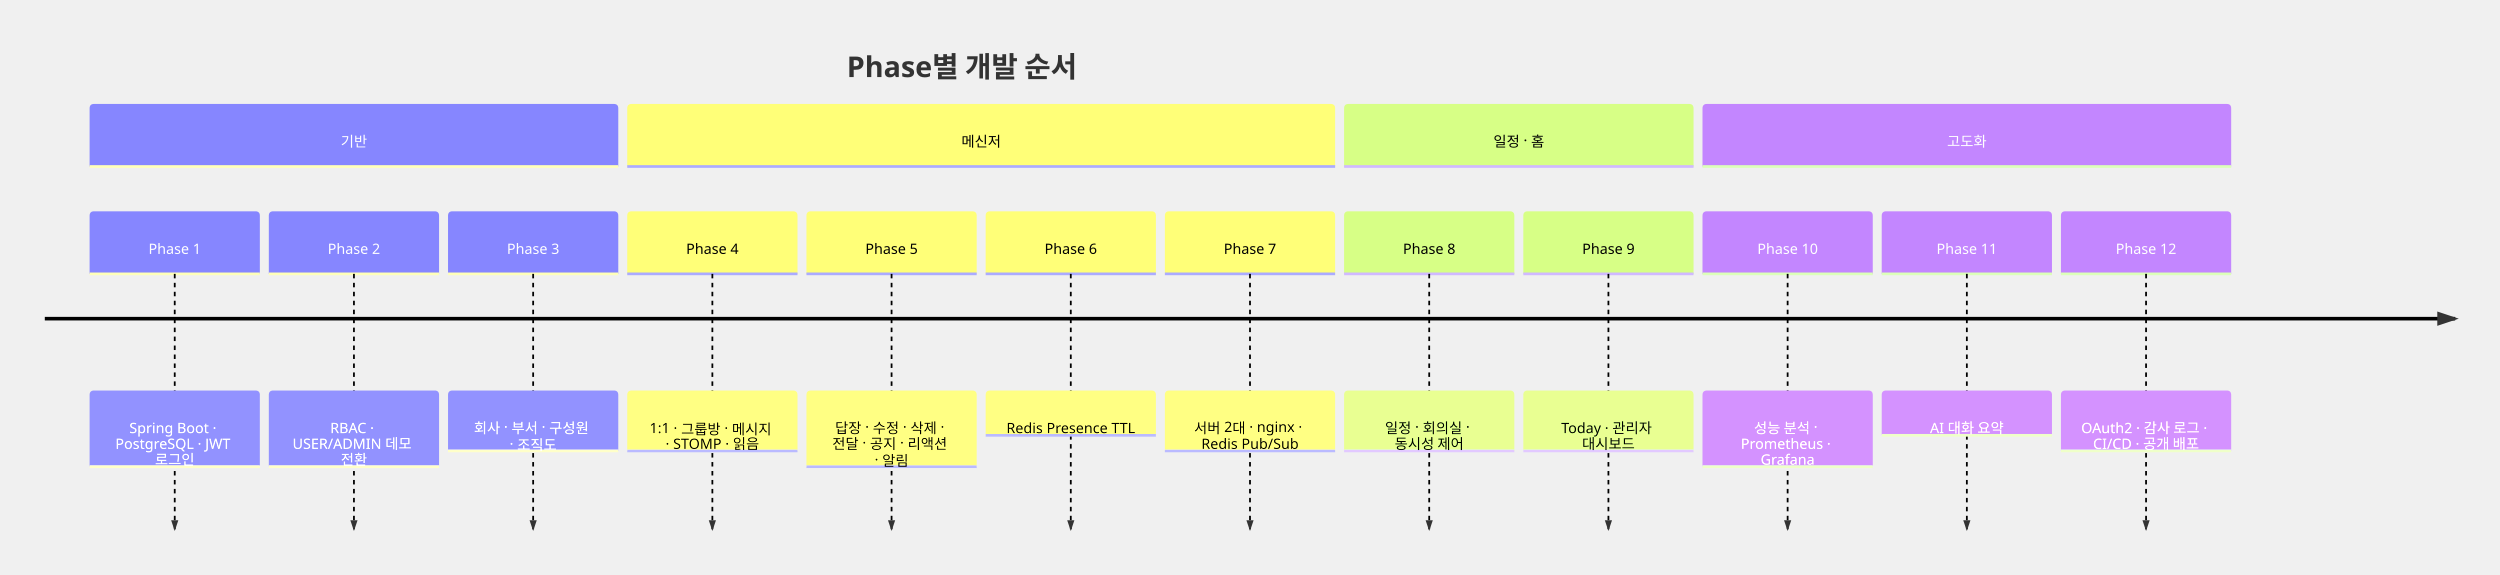
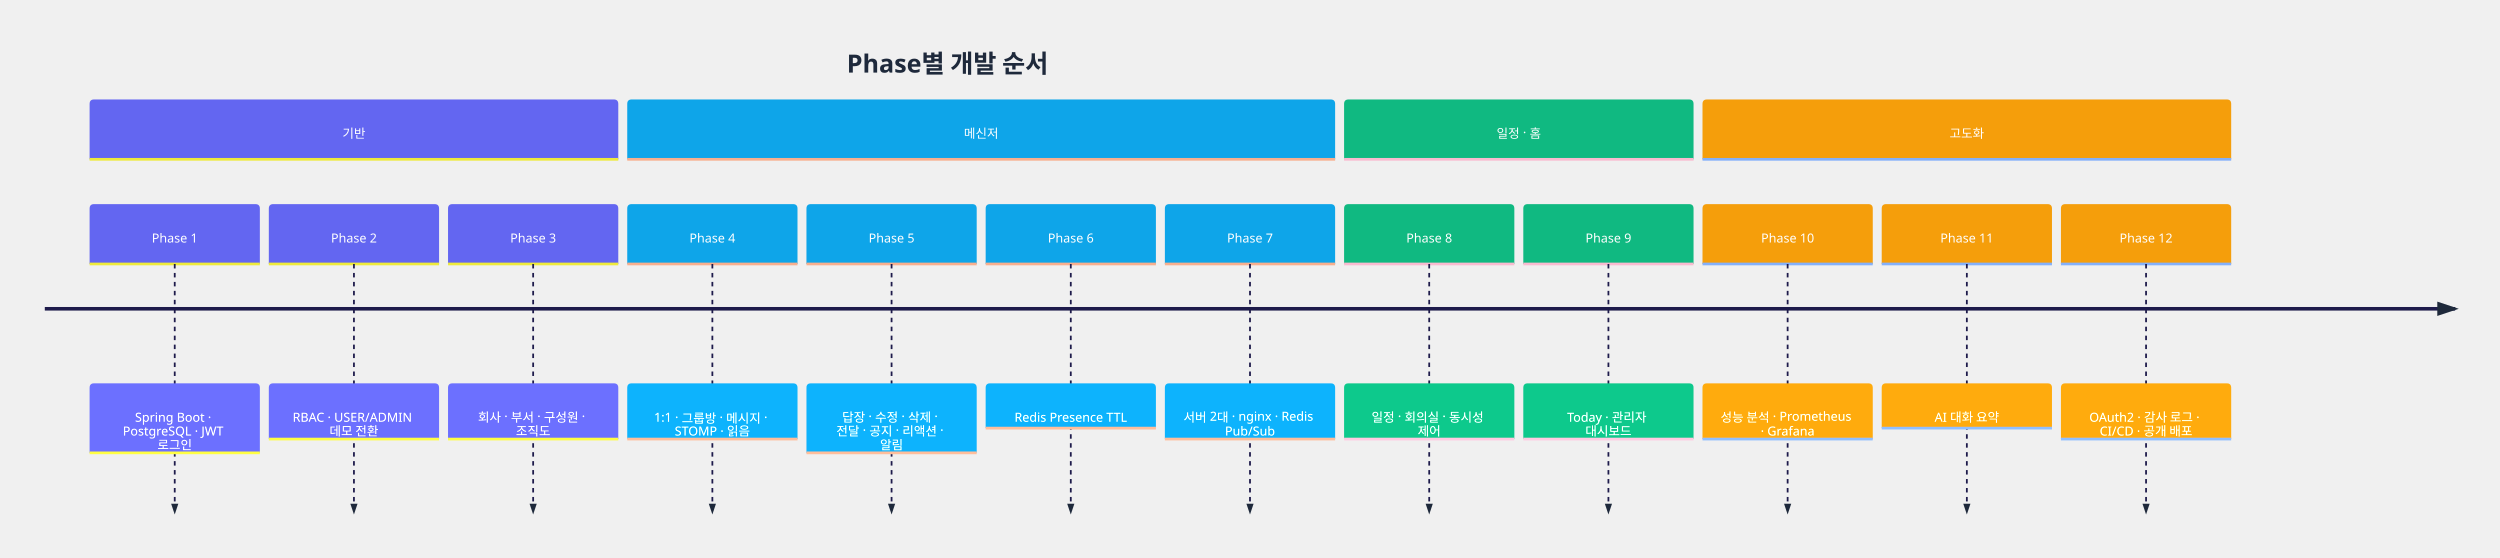
- <svg xmlns="http://www.w3.org/2000/svg" id="my-svg" width="100%" style="max-width: 2790px; background-color: white;" viewBox="100 -66 2790 640.647" role="graphics-document document" aria-roledescription="timeline">
-   <style>#my-svg{font-family:Pretendard,Malgun Gothic,Apple SD Gothic Neo,sans-serif;font-size:16px;fill:#333;}@keyframes edge-animation-frame{from{stroke-dashoffset:0;}}@keyframes dash{to{stroke-dashoffset:0;}}#my-svg .edge-animation-slow{stroke-dasharray:9,5!important;stroke-dashoffset:900;animation:dash 50s linear infinite;stroke-linecap:round;}#my-svg .edge-animation-fast{stroke-dasharray:9,5!important;stroke-dashoffset:900;animation:dash 20s linear infinite;stroke-linecap:round;}#my-svg .error-icon{fill:#552222;}#my-svg .error-text{fill:#552222;stroke:#552222;}#my-svg .edge-thickness-normal{stroke-width:1px;}#my-svg .edge-thickness-thick{stroke-width:3.5px;}#my-svg .edge-pattern-solid{stroke-dasharray:0;}#my-svg .edge-thickness-invisible{stroke-width:0;fill:none;}#my-svg .edge-pattern-dashed{stroke-dasharray:3;}#my-svg .edge-pattern-dotted{stroke-dasharray:2;}#my-svg .marker{fill:#333333;stroke:#333333;}#my-svg .marker.cross{stroke:#333333;}#my-svg svg{font-family:Pretendard,Malgun Gothic,Apple SD Gothic Neo,sans-serif;font-size:16px;}#my-svg p{margin:0;}#my-svg .edge{stroke-width:3;}#my-svg .section--1 rect,#my-svg .section--1 path,#my-svg .section--1 circle,#my-svg .section--1 path{fill:hsl(240, 100%, 76.275%);}#my-svg .section--1 text{fill:#ffffff;}#my-svg .node-icon--1{font-size:40px;color:#ffffff;}#my-svg .section-edge--1{stroke:hsl(240, 100%, 76.275%);}#my-svg .edge-depth--1{stroke-width:17;}#my-svg .section--1 line{stroke:hsl(60, 100%, 86.275%);stroke-width:3;}#my-svg .lineWrapper line{stroke:#ffffff;}#my-svg .disabled,#my-svg .disabled circle,#my-svg .disabled text{fill:hsl(80, 100%, 96.275%);}#my-svg .disabled text{fill:#aaaa33;}#my-svg .section-0 rect,#my-svg .section-0 path,#my-svg .section-0 circle,#my-svg .section-0 path{fill:hsl(60, 100%, 73.529%);}#my-svg .section-0 text{fill:black;}#my-svg .node-icon-0{font-size:40px;color:black;}#my-svg .section-edge-0{stroke:hsl(60, 100%, 73.529%);}#my-svg .edge-depth-0{stroke-width:14;}#my-svg .section-0 line{stroke:hsl(240, 100%, 83.529%);stroke-width:3;}#my-svg .lineWrapper line{stroke:black;}#my-svg .disabled,#my-svg .disabled circle,#my-svg .disabled text{fill:hsl(80, 100%, 96.275%);}#my-svg .disabled text{fill:#aaaa33;}#my-svg .section-1 rect,#my-svg .section-1 path,#my-svg .section-1 circle,#my-svg .section-1 path{fill:hsl(80, 100%, 76.275%);}#my-svg .section-1 text{fill:black;}#my-svg .node-icon-1{font-size:40px;color:black;}#my-svg .section-edge-1{stroke:hsl(80, 100%, 76.275%);}#my-svg .edge-depth-1{stroke-width:11;}#my-svg .section-1 line{stroke:hsl(260, 100%, 86.275%);stroke-width:3;}#my-svg .lineWrapper line{stroke:black;}#my-svg .disabled,#my-svg .disabled circle,#my-svg .disabled text{fill:hsl(80, 100%, 96.275%);}#my-svg .disabled text{fill:#aaaa33;}#my-svg .section-2 rect,#my-svg .section-2 path,#my-svg .section-2 circle,#my-svg .section-2 path{fill:hsl(270, 100%, 76.275%);}#my-svg .section-2 text{fill:#ffffff;}#my-svg .node-icon-2{font-size:40px;color:#ffffff;}#my-svg .section-edge-2{stroke:hsl(270, 100%, 76.275%);}#my-svg .edge-depth-2{stroke-width:8;}#my-svg .section-2 line{stroke:hsl(90, 100%, 86.275%);stroke-width:3;}#my-svg .lineWrapper line{stroke:#ffffff;}#my-svg .disabled,#my-svg .disabled circle,#my-svg .disabled text{fill:hsl(80, 100%, 96.275%);}#my-svg .disabled text{fill:#aaaa33;}#my-svg .section-3 rect,#my-svg .section-3 path,#my-svg .section-3 circle,#my-svg .section-3 path{fill:hsl(300, 100%, 76.275%);}#my-svg .section-3 text{fill:black;}#my-svg .node-icon-3{font-size:40px;color:black;}#my-svg .section-edge-3{stroke:hsl(300, 100%, 76.275%);}#my-svg .edge-depth-3{stroke-width:5;}#my-svg .section-3 line{stroke:hsl(120, 100%, 86.275%);stroke-width:3;}#my-svg .lineWrapper line{stroke:black;}#my-svg .disabled,#my-svg .disabled circle,#my-svg .disabled text{fill:hsl(80, 100%, 96.275%);}#my-svg .disabled text{fill:#aaaa33;}#my-svg .section-4 rect,#my-svg .section-4 path,#my-svg .section-4 circle,#my-svg .section-4 path{fill:hsl(330, 100%, 76.275%);}#my-svg .section-4 text{fill:black;}#my-svg .node-icon-4{font-size:40px;color:black;}#my-svg .section-edge-4{stroke:hsl(330, 100%, 76.275%);}#my-svg .edge-depth-4{stroke-width:2;}#my-svg .section-4 line{stroke:hsl(150, 100%, 86.275%);stroke-width:3;}#my-svg .lineWrapper line{stroke:black;}#my-svg .disabled,#my-svg .disabled circle,#my-svg .disabled text{fill:hsl(80, 100%, 96.275%);}#my-svg .disabled text{fill:#aaaa33;}#my-svg .section-5 rect,#my-svg .section-5 path,#my-svg .section-5 circle,#my-svg .section-5 path{fill:hsl(0, 100%, 76.275%);}#my-svg .section-5 text{fill:black;}#my-svg .node-icon-5{font-size:40px;color:black;}#my-svg .section-edge-5{stroke:hsl(0, 100%, 76.275%);}#my-svg .edge-depth-5{stroke-width:-1;}#my-svg .section-5 line{stroke:hsl(180, 100%, 86.275%);stroke-width:3;}#my-svg .lineWrapper line{stroke:black;}#my-svg .disabled,#my-svg .disabled circle,#my-svg .disabled text{fill:hsl(80, 100%, 96.275%);}#my-svg .disabled text{fill:#aaaa33;}#my-svg .section-6 rect,#my-svg .section-6 path,#my-svg .section-6 circle,#my-svg .section-6 path{fill:hsl(30, 100%, 76.275%);}#my-svg .section-6 text{fill:black;}#my-svg .node-icon-6{font-size:40px;color:black;}#my-svg .section-edge-6{stroke:hsl(30, 100%, 76.275%);}#my-svg .edge-depth-6{stroke-width:-4;}#my-svg .section-6 line{stroke:hsl(210, 100%, 86.275%);stroke-width:3;}#my-svg .lineWrapper line{stroke:black;}#my-svg .disabled,#my-svg .disabled circle,#my-svg .disabled text{fill:hsl(80, 100%, 96.275%);}#my-svg .disabled text{fill:#aaaa33;}#my-svg .section-7 rect,#my-svg .section-7 path,#my-svg .section-7 circle,#my-svg .section-7 path{fill:hsl(90, 100%, 76.275%);}#my-svg .section-7 text{fill:black;}#my-svg .node-icon-7{font-size:40px;color:black;}#my-svg .section-edge-7{stroke:hsl(90, 100%, 76.275%);}#my-svg .edge-depth-7{stroke-width:-7;}#my-svg .section-7 line{stroke:hsl(270, 100%, 86.275%);stroke-width:3;}#my-svg .lineWrapper line{stroke:black;}#my-svg .disabled,#my-svg .disabled circle,#my-svg .disabled text{fill:hsl(80, 100%, 96.275%);}#my-svg .disabled text{fill:#aaaa33;}#my-svg .section-8 rect,#my-svg .section-8 path,#my-svg .section-8 circle,#my-svg .section-8 path{fill:hsl(150, 100%, 76.275%);}#my-svg .section-8 text{fill:black;}#my-svg .node-icon-8{font-size:40px;color:black;}#my-svg .section-edge-8{stroke:hsl(150, 100%, 76.275%);}#my-svg .edge-depth-8{stroke-width:-10;}#my-svg .section-8 line{stroke:hsl(330, 100%, 86.275%);stroke-width:3;}#my-svg .lineWrapper line{stroke:black;}#my-svg .disabled,#my-svg .disabled circle,#my-svg .disabled text{fill:hsl(80, 100%, 96.275%);}#my-svg .disabled text{fill:#aaaa33;}#my-svg .section-9 rect,#my-svg .section-9 path,#my-svg .section-9 circle,#my-svg .section-9 path{fill:hsl(180, 100%, 76.275%);}#my-svg .section-9 text{fill:black;}#my-svg .node-icon-9{font-size:40px;color:black;}#my-svg .section-edge-9{stroke:hsl(180, 100%, 76.275%);}#my-svg .edge-depth-9{stroke-width:-13;}#my-svg .section-9 line{stroke:hsl(0, 100%, 86.275%);stroke-width:3;}#my-svg .lineWrapper line{stroke:black;}#my-svg .disabled,#my-svg .disabled circle,#my-svg .disabled text{fill:hsl(80, 100%, 96.275%);}#my-svg .disabled text{fill:#aaaa33;}#my-svg .section-10 rect,#my-svg .section-10 path,#my-svg .section-10 circle,#my-svg .section-10 path{fill:hsl(210, 100%, 76.275%);}#my-svg .section-10 text{fill:black;}#my-svg .node-icon-10{font-size:40px;color:black;}#my-svg .section-edge-10{stroke:hsl(210, 100%, 76.275%);}#my-svg .edge-depth-10{stroke-width:-16;}#my-svg .section-10 line{stroke:hsl(30, 100%, 86.275%);stroke-width:3;}#my-svg .lineWrapper line{stroke:black;}#my-svg .disabled,#my-svg .disabled circle,#my-svg .disabled text{fill:hsl(80, 100%, 96.275%);}#my-svg .disabled text{fill:#aaaa33;}#my-svg .section-root rect,#my-svg .section-root path,#my-svg .section-root circle{fill:hsl(240, 100%, 46.275%);}#my-svg .section-root text{fill:#ffffff;}#my-svg .icon-container{height:100%;display:flex;justify-content:center;align-items:center;}#my-svg .edge{fill:none;}#my-svg .eventWrapper{filter:brightness(120%);}#my-svg .node .neo-node{stroke:#9370DB;}#my-svg [data-look="neo"].node rect,#my-svg [data-look="neo"].cluster rect,#my-svg [data-look="neo"].node polygon{stroke:#9370DB;filter:drop-shadow(1px 2px 2px rgba(185, 185, 185, 1));}#my-svg [data-look="neo"].swimlane.cluster rect{filter:none;}#my-svg [data-look="neo"].node path{stroke:#9370DB;stroke-width:1px;}#my-svg [data-look="neo"].node .outer-path{filter:drop-shadow(1px 2px 2px rgba(185, 185, 185, 1));}#my-svg [data-look="neo"].node .neo-line path{stroke:#9370DB;filter:none;}#my-svg [data-look="neo"].node circle{stroke:#9370DB;filter:drop-shadow(1px 2px 2px rgba(185, 185, 185, 1));}#my-svg [data-look="neo"].node circle .state-start{fill:#000000;}#my-svg [data-look="neo"].icon-shape .icon{fill:#9370DB;filter:drop-shadow(1px 2px 2px rgba(185, 185, 185, 1));}#my-svg [data-look="neo"].icon-shape .icon-neo path{stroke:#9370DB;filter:drop-shadow(1px 2px 2px rgba(185, 185, 185, 1));}#my-svg :root{--mermaid-font-family:"trebuchet ms",verdana,arial,sans-serif;}</style>
+ <svg xmlns="http://www.w3.org/2000/svg" id="my-svg" width="100%" style="max-width: 2790px; background-color: white;" viewBox="100 -61 2790 622.2" role="graphics-document document" aria-roledescription="timeline">
+   <style>#my-svg{font-family:Pretendard,Malgun Gothic,Apple SD Gothic Neo,Noto Sans KR,sans-serif;font-size:14px;fill:#1e293b;}@keyframes edge-animation-frame{from{stroke-dashoffset:0;}}@keyframes dash{to{stroke-dashoffset:0;}}#my-svg .edge-animation-slow{stroke-dasharray:9,5!important;stroke-dashoffset:900;animation:dash 50s linear infinite;stroke-linecap:round;}#my-svg .edge-animation-fast{stroke-dasharray:9,5!important;stroke-dashoffset:900;animation:dash 20s linear infinite;stroke-linecap:round;}#my-svg .error-icon{fill:#f8fafc;}#my-svg .error-text{fill:#070503;stroke:#070503;}#my-svg .edge-thickness-normal{stroke-width:1px;}#my-svg .edge-thickness-thick{stroke-width:3.5px;}#my-svg .edge-pattern-solid{stroke-dasharray:0;}#my-svg .edge-thickness-invisible{stroke-width:0;fill:none;}#my-svg .edge-pattern-dashed{stroke-dasharray:3;}#my-svg .edge-pattern-dotted{stroke-dasharray:2;}#my-svg .marker{fill:#64748b;stroke:#64748b;}#my-svg .marker.cross{stroke:#64748b;}#my-svg svg{font-family:Pretendard,Malgun Gothic,Apple SD Gothic Neo,Noto Sans KR,sans-serif;font-size:14px;}#my-svg p{margin:0;}#my-svg .edge{stroke-width:3;}#my-svg .section--1 rect,#my-svg .section--1 path,#my-svg .section--1 circle,#my-svg .section--1 path{fill:#6366f1;}#my-svg .section--1 text{fill:#ffffff;}#my-svg .node-icon--1{font-size:40px;color:#ffffff;}#my-svg .section-edge--1{stroke:#6366f1;}#my-svg .edge-depth--1{stroke-width:17;}#my-svg .section--1 line{stroke:rgb(237.5, 233.75, 60);stroke-width:3;}#my-svg .lineWrapper line{stroke:#ffffff;}#my-svg .disabled,#my-svg .disabled circle,#my-svg .disabled text{fill:#f8fafc;}#my-svg .disabled text{fill:#cbd5e1;}#my-svg .section-0 rect,#my-svg .section-0 path,#my-svg .section-0 circle,#my-svg .section-0 path{fill:#0ea5e9;}#my-svg .section-0 text{fill:#ffffff;}#my-svg .node-icon-0{font-size:40px;color:#ffffff;}#my-svg .section-edge-0{stroke:#0ea5e9;}#my-svg .edge-depth-0{stroke-width:14;}#my-svg .section-0 line{stroke:rgb(248.227, 175.172, 142.273);stroke-width:3;}#my-svg .lineWrapper line{stroke:#ffffff;}#my-svg .disabled,#my-svg .disabled circle,#my-svg .disabled text{fill:#f8fafc;}#my-svg .disabled text{fill:#cbd5e1;}#my-svg .section-1 rect,#my-svg .section-1 path,#my-svg .section-1 circle,#my-svg .section-1 path{fill:#10b981;}#my-svg .section-1 text{fill:#ffffff;}#my-svg .node-icon-1{font-size:40px;color:#ffffff;}#my-svg .section-edge-1{stroke:#10b981;}#my-svg .edge-depth-1{stroke-width:11;}#my-svg .section-1 line{stroke:rgb(249.149, 187.351, 207.828);stroke-width:3;}#my-svg .lineWrapper line{stroke:#ffffff;}#my-svg .disabled,#my-svg .disabled circle,#my-svg .disabled text{fill:#f8fafc;}#my-svg .disabled text{fill:#cbd5e1;}#my-svg .section-2 rect,#my-svg .section-2 path,#my-svg .section-2 circle,#my-svg .section-2 path{fill:#f59e0b;}#my-svg .section-2 text{fill:#ffffff;}#my-svg .node-icon-2{font-size:40px;color:#ffffff;}#my-svg .section-edge-2{stroke:#f59e0b;}#my-svg .edge-depth-2{stroke-width:8;}#my-svg .section-2 line{stroke:rgb(131.559, 175.573, 249.941);stroke-width:3;}#my-svg .lineWrapper line{stroke:#ffffff;}#my-svg .disabled,#my-svg .disabled circle,#my-svg .disabled text{fill:#f8fafc;}#my-svg .disabled text{fill:#cbd5e1;}#my-svg .section-3 rect,#my-svg .section-3 path,#my-svg .section-3 circle,#my-svg .section-3 path{fill:#ec4899;}#my-svg .section-3 text{fill:#ffffff;}#my-svg .node-icon-3{font-size:40px;color:#ffffff;}#my-svg .section-edge-3{stroke:#ec4899;}#my-svg .edge-depth-3{stroke-width:5;}#my-svg .section-3 line{stroke:rgb(91.478, 238.022, 165.644);stroke-width:3;}#my-svg .lineWrapper line{stroke:#ffffff;}#my-svg .disabled,#my-svg .disabled circle,#my-svg .disabled text{fill:#f8fafc;}#my-svg .disabled text{fill:#cbd5e1;}#my-svg .section-4 rect,#my-svg .section-4 path,#my-svg .section-4 circle,#my-svg .section-4 path{fill:hsl(315.882, 100%, 71.667%);}#my-svg .section-4 text{fill:#1e1b4b;}#my-svg .node-icon-4{font-size:40px;color:#1e1b4b;}#my-svg .section-edge-4{stroke:hsl(315.882, 100%, 71.667%);}#my-svg .edge-depth-4{stroke-width:2;}#my-svg .section-4 line{stroke:rgb(0, 144.5, 38.25);stroke-width:3;}#my-svg .lineWrapper line{stroke:#1e1b4b;}#my-svg .disabled,#my-svg .disabled circle,#my-svg .disabled text{fill:#f8fafc;}#my-svg .disabled text{fill:#cbd5e1;}#my-svg .section-5 rect,#my-svg .section-5 path,#my-svg .section-5 circle,#my-svg .section-5 path{fill:hsl(345.882, 100%, 71.667%);}#my-svg .section-5 text{fill:#1e1b4b;}#my-svg .node-icon-5{font-size:40px;color:#1e1b4b;}#my-svg .section-edge-5{stroke:hsl(345.882, 100%, 71.667%);}#my-svg .edge-depth-5{stroke-width:-1;}#my-svg .section-5 line{stroke:rgb(0, 144.5, 110.5);stroke-width:3;}#my-svg .lineWrapper line{stroke:#1e1b4b;}#my-svg .disabled,#my-svg .disabled circle,#my-svg .disabled text{fill:#f8fafc;}#my-svg .disabled text{fill:#cbd5e1;}#my-svg .section-6 rect,#my-svg .section-6 path,#my-svg .section-6 circle,#my-svg .section-6 path{fill:hsl(15.882, 100%, 71.667%);}#my-svg .section-6 text{fill:#1e1b4b;}#my-svg .node-icon-6{font-size:40px;color:#1e1b4b;}#my-svg .section-edge-6{stroke:hsl(15.882, 100%, 71.667%);}#my-svg .edge-depth-6{stroke-width:-4;}#my-svg .section-6 line{stroke:rgb(0, 106.25, 144.5);stroke-width:3;}#my-svg .lineWrapper line{stroke:#1e1b4b;}#my-svg .disabled,#my-svg .disabled circle,#my-svg .disabled text{fill:#f8fafc;}#my-svg .disabled text{fill:#cbd5e1;}#my-svg .section-7 rect,#my-svg .section-7 path,#my-svg .section-7 circle,#my-svg .section-7 path{fill:hsl(75.882, 100%, 75%);}#my-svg .section-7 text{fill:#1e1b4b;}#my-svg .node-icon-7{font-size:40px;color:#1e1b4b;}#my-svg .section-edge-7{stroke:hsl(75.882, 100%, 75%);}#my-svg .edge-depth-7{stroke-width:-7;}#my-svg .section-7 line{stroke:rgb(33.75, 0, 127.5);stroke-width:3;}#my-svg .lineWrapper line{stroke:#1e1b4b;}#my-svg .disabled,#my-svg .disabled circle,#my-svg .disabled text{fill:#f8fafc;}#my-svg .disabled text{fill:#cbd5e1;}#my-svg .section-8 rect,#my-svg .section-8 path,#my-svg .section-8 circle,#my-svg .section-8 path{fill:hsl(135.882, 100%, 71.667%);}#my-svg .section-8 text{fill:#1e1b4b;}#my-svg .node-icon-8{font-size:40px;color:#1e1b4b;}#my-svg .section-edge-8{stroke:hsl(135.882, 100%, 71.667%);}#my-svg .edge-depth-8{stroke-width:-10;}#my-svg .section-8 line{stroke:rgb(144.5, 0, 106.25);stroke-width:3;}#my-svg .lineWrapper line{stroke:#1e1b4b;}#my-svg .disabled,#my-svg .disabled circle,#my-svg .disabled text{fill:#f8fafc;}#my-svg .disabled text{fill:#cbd5e1;}#my-svg .section-9 rect,#my-svg .section-9 path,#my-svg .section-9 circle,#my-svg .section-9 path{fill:hsl(165.882, 100%, 71.667%);}#my-svg .section-9 text{fill:#1e1b4b;}#my-svg .node-icon-9{font-size:40px;color:#1e1b4b;}#my-svg .section-edge-9{stroke:hsl(165.882, 100%, 71.667%);}#my-svg .edge-depth-9{stroke-width:-13;}#my-svg .section-9 line{stroke:rgb(144.5, 0, 34);stroke-width:3;}#my-svg .lineWrapper line{stroke:#1e1b4b;}#my-svg .disabled,#my-svg .disabled circle,#my-svg .disabled text{fill:#f8fafc;}#my-svg .disabled text{fill:#cbd5e1;}#my-svg .section-10 rect,#my-svg .section-10 path,#my-svg .section-10 circle,#my-svg .section-10 path{fill:hsl(195.882, 100%, 71.667%);}#my-svg .section-10 text{fill:#1e1b4b;}#my-svg .node-icon-10{font-size:40px;color:#1e1b4b;}#my-svg .section-edge-10{stroke:hsl(195.882, 100%, 71.667%);}#my-svg .edge-depth-10{stroke-width:-16;}#my-svg .section-10 line{stroke:rgb(144.5, 38.25, 0);stroke-width:3;}#my-svg .lineWrapper line{stroke:#1e1b4b;}#my-svg .disabled,#my-svg .disabled circle,#my-svg .disabled text{fill:#f8fafc;}#my-svg .disabled text{fill:#cbd5e1;}#my-svg .section-root rect,#my-svg .section-root path,#my-svg .section-root circle{fill:hsl(225.882, 100%, 71.667%);}#my-svg .section-root text{fill:#1e1b4b;}#my-svg .icon-container{height:100%;display:flex;justify-content:center;align-items:center;}#my-svg .edge{fill:none;}#my-svg .eventWrapper{filter:brightness(120%);}#my-svg .node .neo-node{stroke:#818cf8;}#my-svg [data-look="neo"].node rect,#my-svg [data-look="neo"].cluster rect,#my-svg [data-look="neo"].node polygon{stroke:#818cf8;filter:drop-shadow( 1px 2px 2px rgba(185,185,185,1));}#my-svg [data-look="neo"].swimlane.cluster rect{filter:none;}#my-svg [data-look="neo"].node path{stroke:#818cf8;stroke-width:1px;}#my-svg [data-look="neo"].node .outer-path{filter:drop-shadow( 1px 2px 2px rgba(185,185,185,1));}#my-svg [data-look="neo"].node .neo-line path{stroke:#818cf8;filter:none;}#my-svg [data-look="neo"].node circle{stroke:#818cf8;filter:drop-shadow( 1px 2px 2px rgba(185,185,185,1));}#my-svg [data-look="neo"].node circle .state-start{fill:#000000;}#my-svg [data-look="neo"].icon-shape .icon{fill:#818cf8;filter:drop-shadow( 1px 2px 2px rgba(185,185,185,1));}#my-svg [data-look="neo"].icon-shape .icon-neo path{stroke:#818cf8;filter:drop-shadow( 1px 2px 2px rgba(185,185,185,1));}#my-svg :root{--mermaid-font-family:Pretendard,Malgun Gothic,Apple SD Gothic Neo,Noto Sans KR,sans-serif;}</style>
  <g />
  <g />
  <defs>
    <marker id="my-svg-arrowhead" refX="5" refY="2" markerWidth="6" markerHeight="4" orient="auto">
      <path d="M 0,0 V 4 L6,2 Z" />
    </marker>
  </defs>
  <g transform="translate(200, 50)">
    <g class="timeline-node section--1">
      <g>
-         <path id="my-svg-node-0" class="node-bkg node-undefined" d="M0 64.816 v-59.816 q0,-5,5,-5 h580 q5,0,5,5 v64.816 H0 Z" />
-         <line class="node-line--1" x1="0" y1="69.816" x2="590" y2="69.816" />
+         <path id="my-svg-node-0" class="node-bkg node-undefined" d="M0 61.8 v-56.8 q0,-5,5,-5 h580 q5,0,5,5 v61.8 H0 Z" />
+         <line class="node-line--1" x1="0" y1="66.8" x2="590" y2="66.8" />
      </g>
      <g transform="translate(295, 10)">
        <text dy="1em" alignment-baseline="middle" dominant-baseline="middle" text-anchor="middle">
          <tspan x="0" dy="1em">기반</tspan>
        </text>
      </g>
    </g>
  </g>
-   <g class="taskWrapper" transform="translate(200, 169.8156)">
-     <g class="timeline-node section--1">
-       <g>
-         <path id="my-svg-node-1" class="node-bkg node-undefined" d="M0 64.816 v-59.816 q0,-5,5,-5 h180 q5,0,5,5 v64.816 H0 Z" />
-         <line class="node-line--1" x1="0" y1="69.816" x2="190" y2="69.816" />
+   <g class="taskWrapper" transform="translate(200, 166.8)">
+     <g class="timeline-node section--1">
+       <g>
+         <path id="my-svg-node-1" class="node-bkg node-undefined" d="M0 61.8 v-56.8 q0,-5,5,-5 h180 q5,0,5,5 v61.8 H0 Z" />
+         <line class="node-line--1" x1="0" y1="66.8" x2="190" y2="66.8" />
      </g>
      <g transform="translate(95, 10)">
        <text dy="1em" alignment-baseline="middle" dominant-baseline="middle" text-anchor="middle">
          <tspan x="0" dy="1em">Phase   1</tspan>
        </text>
      </g>
    </g>
  </g>
  <g class="lineWrapper">
-     <line x1="295" y1="239.631" x2="295" y2="524.647" stroke-width="2" stroke="black" marker-end="url(#my-svg-arrowhead)" stroke-dasharray="5,5" />
-   </g>
-   <g class="eventWrapper" transform="translate(200, 369.8156)">
-     <g class="timeline-node section--1">
-       <g>
-         <path id="my-svg-node-2" class="node-bkg node-undefined" d="M0 80.016 v-75.016 q0,-5,5,-5 h180 q5,0,5,5 v80.016 H0 Z" />
-         <line class="node-line--1" x1="0" y1="85.016" x2="190" y2="85.016" />
+     <line x1="295" y1="233.6" x2="295" y2="511.2" stroke-width="2" stroke="black" marker-end="url(#my-svg-arrowhead)" stroke-dasharray="5,5" />
+   </g>
+   <g class="eventWrapper" transform="translate(200, 366.8)">
+     <g class="timeline-node section--1">
+       <g>
+         <path id="my-svg-node-2" class="node-bkg node-undefined" d="M0 72.6 v-67.6 q0,-5,5,-5 h180 q5,0,5,5 v72.6 H0 Z" />
+         <line class="node-line--1" x1="0" y1="77.6" x2="190" y2="77.6" />
      </g>
      <g transform="translate(95, 10)">
        <text dy="1em" alignment-baseline="middle" dominant-baseline="middle" text-anchor="middle">
          <tspan x="0" dy="1em">Spring   Boot   ·</tspan>
          <tspan x="0" dy="1.1em">PostgreSQL   ·   JWT</tspan>
          <tspan x="0" dy="1.1em">로그인</tspan>
        </text>
      </g>
    </g>
  </g>
-   <g class="taskWrapper" transform="translate(400, 169.8156)">
-     <g class="timeline-node section--1">
-       <g>
-         <path id="my-svg-node-3" class="node-bkg node-undefined" d="M0 64.816 v-59.816 q0,-5,5,-5 h180 q5,0,5,5 v64.816 H0 Z" />
-         <line class="node-line--1" x1="0" y1="69.816" x2="190" y2="69.816" />
+   <g class="taskWrapper" transform="translate(400, 166.8)">
+     <g class="timeline-node section--1">
+       <g>
+         <path id="my-svg-node-3" class="node-bkg node-undefined" d="M0 61.8 v-56.8 q0,-5,5,-5 h180 q5,0,5,5 v61.8 H0 Z" />
+         <line class="node-line--1" x1="0" y1="66.8" x2="190" y2="66.8" />
      </g>
      <g transform="translate(95, 10)">
        <text dy="1em" alignment-baseline="middle" dominant-baseline="middle" text-anchor="middle">
          <tspan x="0" dy="1em">Phase   2</tspan>
        </text>
      </g>
    </g>
  </g>
  <g class="lineWrapper">
-     <line x1="495" y1="239.631" x2="495" y2="524.647" stroke-width="2" stroke="black" marker-end="url(#my-svg-arrowhead)" stroke-dasharray="5,5" />
-   </g>
-   <g class="eventWrapper" transform="translate(400, 369.8156)">
-     <g class="timeline-node section--1">
-       <g>
-         <path id="my-svg-node-4" class="node-bkg node-undefined" d="M0 80.016 v-75.016 q0,-5,5,-5 h180 q5,0,5,5 v80.016 H0 Z" />
-         <line class="node-line--1" x1="0" y1="85.016" x2="190" y2="85.016" />
-       </g>
-       <g transform="translate(95, 10)">
-         <text dy="1em" alignment-baseline="middle" dominant-baseline="middle" text-anchor="middle">
-           <tspan x="0" dy="1em">RBAC   ·</tspan>
-           <tspan x="0" dy="1.1em">USER/ADMIN   데모</tspan>
-           <tspan x="0" dy="1.1em">전환</tspan>
-         </text>
-       </g>
-     </g>
-   </g>
-   <g class="taskWrapper" transform="translate(600, 169.8156)">
-     <g class="timeline-node section--1">
-       <g>
-         <path id="my-svg-node-5" class="node-bkg node-undefined" d="M0 64.816 v-59.816 q0,-5,5,-5 h180 q5,0,5,5 v64.816 H0 Z" />
-         <line class="node-line--1" x1="0" y1="69.816" x2="190" y2="69.816" />
+     <line x1="495" y1="233.6" x2="495" y2="511.2" stroke-width="2" stroke="black" marker-end="url(#my-svg-arrowhead)" stroke-dasharray="5,5" />
+   </g>
+   <g class="eventWrapper" transform="translate(400, 366.8)">
+     <g class="timeline-node section--1">
+       <g>
+         <path id="my-svg-node-4" class="node-bkg node-undefined" d="M0 57.2 v-52.2 q0,-5,5,-5 h180 q5,0,5,5 v57.2 H0 Z" />
+         <line class="node-line--1" x1="0" y1="62.2" x2="190" y2="62.2" />
+       </g>
+       <g transform="translate(95, 10)">
+         <text dy="1em" alignment-baseline="middle" dominant-baseline="middle" text-anchor="middle">
+           <tspan x="0" dy="1em">RBAC   ·   USER/ADMIN</tspan>
+           <tspan x="0" dy="1.1em">데모   전환</tspan>
+         </text>
+       </g>
+     </g>
+   </g>
+   <g class="taskWrapper" transform="translate(600, 166.8)">
+     <g class="timeline-node section--1">
+       <g>
+         <path id="my-svg-node-5" class="node-bkg node-undefined" d="M0 61.8 v-56.8 q0,-5,5,-5 h180 q5,0,5,5 v61.8 H0 Z" />
+         <line class="node-line--1" x1="0" y1="66.8" x2="190" y2="66.8" />
      </g>
      <g transform="translate(95, 10)">
        <text dy="1em" alignment-baseline="middle" dominant-baseline="middle" text-anchor="middle">
          <tspan x="0" dy="1em">Phase   3</tspan>
        </text>
      </g>
    </g>
  </g>
  <g class="lineWrapper">
-     <line x1="695" y1="239.631" x2="695" y2="524.647" stroke-width="2" stroke="black" marker-end="url(#my-svg-arrowhead)" stroke-dasharray="5,5" />
-   </g>
-   <g class="eventWrapper" transform="translate(600, 369.8156)">
-     <g class="timeline-node section--1">
-       <g>
-         <path id="my-svg-node-6" class="node-bkg node-undefined" d="M0 62.416 v-57.416 q0,-5,5,-5 h180 q5,0,5,5 v62.416 H0 Z" />
-         <line class="node-line--1" x1="0" y1="67.416" x2="190" y2="67.416" />
-       </g>
-       <g transform="translate(95, 10)">
-         <text dy="1em" alignment-baseline="middle" dominant-baseline="middle" text-anchor="middle">
-           <tspan x="0" dy="1em">회사   ·   부서   ·   구성원</tspan>
-           <tspan x="0" dy="1.1em">·   조직도</tspan>
+     <line x1="695" y1="233.6" x2="695" y2="511.2" stroke-width="2" stroke="black" marker-end="url(#my-svg-arrowhead)" stroke-dasharray="5,5" />
+   </g>
+   <g class="eventWrapper" transform="translate(600, 366.8)">
+     <g class="timeline-node section--1">
+       <g>
+         <path id="my-svg-node-6" class="node-bkg node-undefined" d="M0 57.2 v-52.2 q0,-5,5,-5 h180 q5,0,5,5 v57.2 H0 Z" />
+         <line class="node-line--1" x1="0" y1="62.2" x2="190" y2="62.2" />
+       </g>
+       <g transform="translate(95, 10)">
+         <text dy="1em" alignment-baseline="middle" dominant-baseline="middle" text-anchor="middle">
+           <tspan x="0" dy="1em">회사   ·   부서   ·   구성원   ·</tspan>
+           <tspan x="0" dy="1.1em">조직도</tspan>
        </text>
      </g>
    </g>
  </g>
  <g transform="translate(800, 50)">
    <g class="timeline-node section-0">
      <g>
-         <path id="my-svg-node-7" class="node-bkg node-undefined" d="M0 64.816 v-59.816 q0,-5,5,-5 h780 q5,0,5,5 v64.816 H0 Z" />
-         <line class="node-line-0" x1="0" y1="69.816" x2="790" y2="69.816" />
+         <path id="my-svg-node-7" class="node-bkg node-undefined" d="M0 61.8 v-56.8 q0,-5,5,-5 h780 q5,0,5,5 v61.8 H0 Z" />
+         <line class="node-line-0" x1="0" y1="66.8" x2="790" y2="66.8" />
      </g>
      <g transform="translate(395, 10)">
        <text dy="1em" alignment-baseline="middle" dominant-baseline="middle" text-anchor="middle">
          <tspan x="0" dy="1em">메신저</tspan>
        </text>
      </g>
    </g>
  </g>
-   <g class="taskWrapper" transform="translate(800, 169.8156)">
-     <g class="timeline-node section-0">
-       <g>
-         <path id="my-svg-node-8" class="node-bkg node-undefined" d="M0 64.816 v-59.816 q0,-5,5,-5 h180 q5,0,5,5 v64.816 H0 Z" />
-         <line class="node-line-0" x1="0" y1="69.816" x2="190" y2="69.816" />
+   <g class="taskWrapper" transform="translate(800, 166.8)">
+     <g class="timeline-node section-0">
+       <g>
+         <path id="my-svg-node-8" class="node-bkg node-undefined" d="M0 61.8 v-56.8 q0,-5,5,-5 h180 q5,0,5,5 v61.8 H0 Z" />
+         <line class="node-line-0" x1="0" y1="66.8" x2="190" y2="66.8" />
      </g>
      <g transform="translate(95, 10)">
        <text dy="1em" alignment-baseline="middle" dominant-baseline="middle" text-anchor="middle">
          <tspan x="0" dy="1em">Phase   4</tspan>
        </text>
      </g>
    </g>
  </g>
  <g class="lineWrapper">
-     <line x1="895" y1="239.631" x2="895" y2="524.647" stroke-width="2" stroke="black" marker-end="url(#my-svg-arrowhead)" stroke-dasharray="5,5" />
-   </g>
-   <g class="eventWrapper" transform="translate(800, 369.8156)">
-     <g class="timeline-node section-0">
-       <g>
-         <path id="my-svg-node-9" class="node-bkg node-undefined" d="M0 62.416 v-57.416 q0,-5,5,-5 h180 q5,0,5,5 v62.416 H0 Z" />
-         <line class="node-line-0" x1="0" y1="67.416" x2="190" y2="67.416" />
-       </g>
-       <g transform="translate(95, 10)">
-         <text dy="1em" alignment-baseline="middle" dominant-baseline="middle" text-anchor="middle">
-           <tspan x="0" dy="1em">1:1   ·   그룹방   ·   메시지</tspan>
-           <tspan x="0" dy="1.1em">·   STOMP   ·   읽음</tspan>
-         </text>
-       </g>
-     </g>
-   </g>
-   <g class="taskWrapper" transform="translate(1000, 169.8156)">
-     <g class="timeline-node section-0">
-       <g>
-         <path id="my-svg-node-10" class="node-bkg node-undefined" d="M0 64.816 v-59.816 q0,-5,5,-5 h180 q5,0,5,5 v64.816 H0 Z" />
-         <line class="node-line-0" x1="0" y1="69.816" x2="190" y2="69.816" />
+     <line x1="895" y1="233.6" x2="895" y2="511.2" stroke-width="2" stroke="black" marker-end="url(#my-svg-arrowhead)" stroke-dasharray="5,5" />
+   </g>
+   <g class="eventWrapper" transform="translate(800, 366.8)">
+     <g class="timeline-node section-0">
+       <g>
+         <path id="my-svg-node-9" class="node-bkg node-undefined" d="M0 57.2 v-52.2 q0,-5,5,-5 h180 q5,0,5,5 v57.2 H0 Z" />
+         <line class="node-line-0" x1="0" y1="62.2" x2="190" y2="62.2" />
+       </g>
+       <g transform="translate(95, 10)">
+         <text dy="1em" alignment-baseline="middle" dominant-baseline="middle" text-anchor="middle">
+           <tspan x="0" dy="1em">1:1   ·   그룹방   ·   메시지   ·</tspan>
+           <tspan x="0" dy="1.1em">STOMP   ·   읽음</tspan>
+         </text>
+       </g>
+     </g>
+   </g>
+   <g class="taskWrapper" transform="translate(1000, 166.8)">
+     <g class="timeline-node section-0">
+       <g>
+         <path id="my-svg-node-10" class="node-bkg node-undefined" d="M0 61.8 v-56.8 q0,-5,5,-5 h180 q5,0,5,5 v61.8 H0 Z" />
+         <line class="node-line-0" x1="0" y1="66.8" x2="190" y2="66.8" />
      </g>
      <g transform="translate(95, 10)">
        <text dy="1em" alignment-baseline="middle" dominant-baseline="middle" text-anchor="middle">
          <tspan x="0" dy="1em">Phase   5</tspan>
        </text>
      </g>
    </g>
  </g>
  <g class="lineWrapper">
-     <line x1="1095" y1="239.631" x2="1095" y2="524.647" stroke-width="2" stroke="black" marker-end="url(#my-svg-arrowhead)" stroke-dasharray="5,5" />
-   </g>
-   <g class="eventWrapper" transform="translate(1000, 369.8156)">
-     <g class="timeline-node section-0">
-       <g>
-         <path id="my-svg-node-11" class="node-bkg node-undefined" d="M0 80.016 v-75.016 q0,-5,5,-5 h180 q5,0,5,5 v80.016 H0 Z" />
-         <line class="node-line-0" x1="0" y1="85.016" x2="190" y2="85.016" />
+     <line x1="1095" y1="233.6" x2="1095" y2="511.2" stroke-width="2" stroke="black" marker-end="url(#my-svg-arrowhead)" stroke-dasharray="5,5" />
+   </g>
+   <g class="eventWrapper" transform="translate(1000, 366.8)">
+     <g class="timeline-node section-0">
+       <g>
+         <path id="my-svg-node-11" class="node-bkg node-undefined" d="M0 72.6 v-67.6 q0,-5,5,-5 h180 q5,0,5,5 v72.6 H0 Z" />
+         <line class="node-line-0" x1="0" y1="77.6" x2="190" y2="77.6" />
      </g>
      <g transform="translate(95, 10)">
        <text dy="1em" alignment-baseline="middle" dominant-baseline="middle" text-anchor="middle">
          <tspan x="0" dy="1em">답장   ·   수정   ·   삭제   ·</tspan>
-           <tspan x="0" dy="1.1em">전달   ·   공지   ·   리액션</tspan>
-           <tspan x="0" dy="1.1em">·   알림</tspan>
-         </text>
-       </g>
-     </g>
-   </g>
-   <g class="taskWrapper" transform="translate(1200, 169.8156)">
-     <g class="timeline-node section-0">
-       <g>
-         <path id="my-svg-node-12" class="node-bkg node-undefined" d="M0 64.816 v-59.816 q0,-5,5,-5 h180 q5,0,5,5 v64.816 H0 Z" />
-         <line class="node-line-0" x1="0" y1="69.816" x2="190" y2="69.816" />
+           <tspan x="0" dy="1.1em">전달   ·   공지   ·   리액션   ·</tspan>
+           <tspan x="0" dy="1.1em">알림</tspan>
+         </text>
+       </g>
+     </g>
+   </g>
+   <g class="taskWrapper" transform="translate(1200, 166.8)">
+     <g class="timeline-node section-0">
+       <g>
+         <path id="my-svg-node-12" class="node-bkg node-undefined" d="M0 61.8 v-56.8 q0,-5,5,-5 h180 q5,0,5,5 v61.8 H0 Z" />
+         <line class="node-line-0" x1="0" y1="66.8" x2="190" y2="66.8" />
      </g>
      <g transform="translate(95, 10)">
        <text dy="1em" alignment-baseline="middle" dominant-baseline="middle" text-anchor="middle">
          <tspan x="0" dy="1em">Phase   6</tspan>
        </text>
      </g>
    </g>
  </g>
  <g class="lineWrapper">
-     <line x1="1295" y1="239.631" x2="1295" y2="524.647" stroke-width="2" stroke="black" marker-end="url(#my-svg-arrowhead)" stroke-dasharray="5,5" />
-   </g>
-   <g class="eventWrapper" transform="translate(1200, 369.8156)">
+     <line x1="1295" y1="233.6" x2="1295" y2="511.2" stroke-width="2" stroke="black" marker-end="url(#my-svg-arrowhead)" stroke-dasharray="5,5" />
+   </g>
+   <g class="eventWrapper" transform="translate(1200, 366.8)">
    <g class="timeline-node section-0">
      <g>
        <path id="my-svg-node-13" class="node-bkg node-undefined" d="M0 45 v-40 q0,-5,5,-5 h180 q5,0,5,5 v45 H0 Z" />
        <line class="node-line-0" x1="0" y1="50" x2="190" y2="50" />
      </g>
      <g transform="translate(95, 10)">
        <text dy="1em" alignment-baseline="middle" dominant-baseline="middle" text-anchor="middle">
          <tspan x="0" dy="1em">Redis   Presence   TTL</tspan>
        </text>
      </g>
    </g>
  </g>
-   <g class="taskWrapper" transform="translate(1400, 169.8156)">
-     <g class="timeline-node section-0">
-       <g>
-         <path id="my-svg-node-14" class="node-bkg node-undefined" d="M0 64.816 v-59.816 q0,-5,5,-5 h180 q5,0,5,5 v64.816 H0 Z" />
-         <line class="node-line-0" x1="0" y1="69.816" x2="190" y2="69.816" />
+   <g class="taskWrapper" transform="translate(1400, 166.8)">
+     <g class="timeline-node section-0">
+       <g>
+         <path id="my-svg-node-14" class="node-bkg node-undefined" d="M0 61.8 v-56.8 q0,-5,5,-5 h180 q5,0,5,5 v61.8 H0 Z" />
+         <line class="node-line-0" x1="0" y1="66.8" x2="190" y2="66.8" />
      </g>
      <g transform="translate(95, 10)">
        <text dy="1em" alignment-baseline="middle" dominant-baseline="middle" text-anchor="middle">
          <tspan x="0" dy="1em">Phase   7</tspan>
        </text>
      </g>
    </g>
  </g>
  <g class="lineWrapper">
-     <line x1="1495" y1="239.631" x2="1495" y2="524.647" stroke-width="2" stroke="black" marker-end="url(#my-svg-arrowhead)" stroke-dasharray="5,5" />
-   </g>
-   <g class="eventWrapper" transform="translate(1400, 369.8156)">
-     <g class="timeline-node section-0">
-       <g>
-         <path id="my-svg-node-15" class="node-bkg node-undefined" d="M0 62.416 v-57.416 q0,-5,5,-5 h180 q5,0,5,5 v62.416 H0 Z" />
-         <line class="node-line-0" x1="0" y1="67.416" x2="190" y2="67.416" />
-       </g>
-       <g transform="translate(95, 10)">
-         <text dy="1em" alignment-baseline="middle" dominant-baseline="middle" text-anchor="middle">
-           <tspan x="0" dy="1em">서버   2대   ·   nginx   ·</tspan>
-           <tspan x="0" dy="1.1em">Redis   Pub/Sub</tspan>
+     <line x1="1495" y1="233.6" x2="1495" y2="511.2" stroke-width="2" stroke="black" marker-end="url(#my-svg-arrowhead)" stroke-dasharray="5,5" />
+   </g>
+   <g class="eventWrapper" transform="translate(1400, 366.8)">
+     <g class="timeline-node section-0">
+       <g>
+         <path id="my-svg-node-15" class="node-bkg node-undefined" d="M0 57.2 v-52.2 q0,-5,5,-5 h180 q5,0,5,5 v57.2 H0 Z" />
+         <line class="node-line-0" x1="0" y1="62.2" x2="190" y2="62.2" />
+       </g>
+       <g transform="translate(95, 10)">
+         <text dy="1em" alignment-baseline="middle" dominant-baseline="middle" text-anchor="middle">
+           <tspan x="0" dy="1em">서버   2대   ·   nginx   ·   Redis</tspan>
+           <tspan x="0" dy="1.1em">Pub/Sub</tspan>
        </text>
      </g>
    </g>
  </g>
  <g transform="translate(1600, 50)">
    <g class="timeline-node section-1">
      <g>
-         <path id="my-svg-node-16" class="node-bkg node-undefined" d="M0 64.816 v-59.816 q0,-5,5,-5 h380 q5,0,5,5 v64.816 H0 Z" />
-         <line class="node-line-1" x1="0" y1="69.816" x2="390" y2="69.816" />
+         <path id="my-svg-node-16" class="node-bkg node-undefined" d="M0 61.8 v-56.8 q0,-5,5,-5 h380 q5,0,5,5 v61.8 H0 Z" />
+         <line class="node-line-1" x1="0" y1="66.8" x2="390" y2="66.8" />
      </g>
      <g transform="translate(195, 10)">
        <text dy="1em" alignment-baseline="middle" dominant-baseline="middle" text-anchor="middle">
          <tspan x="0" dy="1em">일정   ·   홈</tspan>
        </text>
      </g>
    </g>
  </g>
-   <g class="taskWrapper" transform="translate(1600, 169.8156)">
+   <g class="taskWrapper" transform="translate(1600, 166.8)">
    <g class="timeline-node section-1">
      <g>
-         <path id="my-svg-node-17" class="node-bkg node-undefined" d="M0 64.816 v-59.816 q0,-5,5,-5 h180 q5,0,5,5 v64.816 H0 Z" />
-         <line class="node-line-1" x1="0" y1="69.816" x2="190" y2="69.816" />
+         <path id="my-svg-node-17" class="node-bkg node-undefined" d="M0 61.8 v-56.8 q0,-5,5,-5 h180 q5,0,5,5 v61.8 H0 Z" />
+         <line class="node-line-1" x1="0" y1="66.8" x2="190" y2="66.8" />
      </g>
      <g transform="translate(95, 10)">
        <text dy="1em" alignment-baseline="middle" dominant-baseline="middle" text-anchor="middle">
          <tspan x="0" dy="1em">Phase   8</tspan>
        </text>
      </g>
    </g>
  </g>
  <g class="lineWrapper">
-     <line x1="1695" y1="239.631" x2="1695" y2="524.647" stroke-width="2" stroke="black" marker-end="url(#my-svg-arrowhead)" stroke-dasharray="5,5" />
-   </g>
-   <g class="eventWrapper" transform="translate(1600, 369.8156)">
+     <line x1="1695" y1="233.6" x2="1695" y2="511.2" stroke-width="2" stroke="black" marker-end="url(#my-svg-arrowhead)" stroke-dasharray="5,5" />
+   </g>
+   <g class="eventWrapper" transform="translate(1600, 366.8)">
    <g class="timeline-node section-1">
      <g>
-         <path id="my-svg-node-18" class="node-bkg node-undefined" d="M0 62.416 v-57.416 q0,-5,5,-5 h180 q5,0,5,5 v62.416 H0 Z" />
-         <line class="node-line-1" x1="0" y1="67.416" x2="190" y2="67.416" />
-       </g>
-       <g transform="translate(95, 10)">
-         <text dy="1em" alignment-baseline="middle" dominant-baseline="middle" text-anchor="middle">
-           <tspan x="0" dy="1em">일정   ·   회의실   ·</tspan>
-           <tspan x="0" dy="1.1em">동시성   제어</tspan>
-         </text>
-       </g>
-     </g>
-   </g>
-   <g class="taskWrapper" transform="translate(1800, 169.8156)">
+         <path id="my-svg-node-18" class="node-bkg node-undefined" d="M0 57.2 v-52.2 q0,-5,5,-5 h180 q5,0,5,5 v57.2 H0 Z" />
+         <line class="node-line-1" x1="0" y1="62.2" x2="190" y2="62.2" />
+       </g>
+       <g transform="translate(95, 10)">
+         <text dy="1em" alignment-baseline="middle" dominant-baseline="middle" text-anchor="middle">
+           <tspan x="0" dy="1em">일정   ·   회의실   ·   동시성</tspan>
+           <tspan x="0" dy="1.1em">제어</tspan>
+         </text>
+       </g>
+     </g>
+   </g>
+   <g class="taskWrapper" transform="translate(1800, 166.8)">
    <g class="timeline-node section-1">
      <g>
-         <path id="my-svg-node-19" class="node-bkg node-undefined" d="M0 64.816 v-59.816 q0,-5,5,-5 h180 q5,0,5,5 v64.816 H0 Z" />
-         <line class="node-line-1" x1="0" y1="69.816" x2="190" y2="69.816" />
+         <path id="my-svg-node-19" class="node-bkg node-undefined" d="M0 61.8 v-56.8 q0,-5,5,-5 h180 q5,0,5,5 v61.8 H0 Z" />
+         <line class="node-line-1" x1="0" y1="66.8" x2="190" y2="66.8" />
      </g>
      <g transform="translate(95, 10)">
        <text dy="1em" alignment-baseline="middle" dominant-baseline="middle" text-anchor="middle">
          <tspan x="0" dy="1em">Phase   9</tspan>
        </text>
      </g>
    </g>
  </g>
  <g class="lineWrapper">
-     <line x1="1895" y1="239.631" x2="1895" y2="524.647" stroke-width="2" stroke="black" marker-end="url(#my-svg-arrowhead)" stroke-dasharray="5,5" />
-   </g>
-   <g class="eventWrapper" transform="translate(1800, 369.8156)">
+     <line x1="1895" y1="233.6" x2="1895" y2="511.2" stroke-width="2" stroke="black" marker-end="url(#my-svg-arrowhead)" stroke-dasharray="5,5" />
+   </g>
+   <g class="eventWrapper" transform="translate(1800, 366.8)">
    <g class="timeline-node section-1">
      <g>
-         <path id="my-svg-node-20" class="node-bkg node-undefined" d="M0 62.416 v-57.416 q0,-5,5,-5 h180 q5,0,5,5 v62.416 H0 Z" />
-         <line class="node-line-1" x1="0" y1="67.416" x2="190" y2="67.416" />
+         <path id="my-svg-node-20" class="node-bkg node-undefined" d="M0 57.2 v-52.2 q0,-5,5,-5 h180 q5,0,5,5 v57.2 H0 Z" />
+         <line class="node-line-1" x1="0" y1="62.2" x2="190" y2="62.2" />
      </g>
      <g transform="translate(95, 10)">
        <text dy="1em" alignment-baseline="middle" dominant-baseline="middle" text-anchor="middle">
          <tspan x="0" dy="1em">Today   ·   관리자</tspan>
          <tspan x="0" dy="1.1em">대시보드</tspan>
        </text>
      </g>
    </g>
  </g>
  <g transform="translate(2000, 50)">
    <g class="timeline-node section-2">
      <g>
-         <path id="my-svg-node-21" class="node-bkg node-undefined" d="M0 64.816 v-59.816 q0,-5,5,-5 h580 q5,0,5,5 v64.816 H0 Z" />
-         <line class="node-line-2" x1="0" y1="69.816" x2="590" y2="69.816" />
+         <path id="my-svg-node-21" class="node-bkg node-undefined" d="M0 61.8 v-56.8 q0,-5,5,-5 h580 q5,0,5,5 v61.8 H0 Z" />
+         <line class="node-line-2" x1="0" y1="66.8" x2="590" y2="66.8" />
      </g>
      <g transform="translate(295, 10)">
        <text dy="1em" alignment-baseline="middle" dominant-baseline="middle" text-anchor="middle">
          <tspan x="0" dy="1em">고도화</tspan>
        </text>
      </g>
    </g>
  </g>
-   <g class="taskWrapper" transform="translate(2000, 169.8156)">
-     <g class="timeline-node section-2">
-       <g>
-         <path id="my-svg-node-22" class="node-bkg node-undefined" d="M0 64.816 v-59.816 q0,-5,5,-5 h180 q5,0,5,5 v64.816 H0 Z" />
-         <line class="node-line-2" x1="0" y1="69.816" x2="190" y2="69.816" />
+   <g class="taskWrapper" transform="translate(2000, 166.8)">
+     <g class="timeline-node section-2">
+       <g>
+         <path id="my-svg-node-22" class="node-bkg node-undefined" d="M0 61.8 v-56.8 q0,-5,5,-5 h180 q5,0,5,5 v61.8 H0 Z" />
+         <line class="node-line-2" x1="0" y1="66.8" x2="190" y2="66.8" />
      </g>
      <g transform="translate(95, 10)">
        <text dy="1em" alignment-baseline="middle" dominant-baseline="middle" text-anchor="middle">
          <tspan x="0" dy="1em">Phase   10</tspan>
        </text>
      </g>
    </g>
  </g>
  <g class="lineWrapper">
-     <line x1="2095" y1="239.631" x2="2095" y2="524.647" stroke-width="2" stroke="black" marker-end="url(#my-svg-arrowhead)" stroke-dasharray="5,5" />
-   </g>
-   <g class="eventWrapper" transform="translate(2000, 369.8156)">
-     <g class="timeline-node section-2">
-       <g>
-         <path id="my-svg-node-23" class="node-bkg node-undefined" d="M0 80.016 v-75.016 q0,-5,5,-5 h180 q5,0,5,5 v80.016 H0 Z" />
-         <line class="node-line-2" x1="0" y1="85.016" x2="190" y2="85.016" />
-       </g>
-       <g transform="translate(95, 10)">
-         <text dy="1em" alignment-baseline="middle" dominant-baseline="middle" text-anchor="middle">
-           <tspan x="0" dy="1em">성능   분석   ·</tspan>
-           <tspan x="0" dy="1.1em">Prometheus   ·</tspan>
-           <tspan x="0" dy="1.1em">Grafana</tspan>
-         </text>
-       </g>
-     </g>
-   </g>
-   <g class="taskWrapper" transform="translate(2200, 169.8156)">
-     <g class="timeline-node section-2">
-       <g>
-         <path id="my-svg-node-24" class="node-bkg node-undefined" d="M0 64.816 v-59.816 q0,-5,5,-5 h180 q5,0,5,5 v64.816 H0 Z" />
-         <line class="node-line-2" x1="0" y1="69.816" x2="190" y2="69.816" />
+     <line x1="2095" y1="233.6" x2="2095" y2="511.2" stroke-width="2" stroke="black" marker-end="url(#my-svg-arrowhead)" stroke-dasharray="5,5" />
+   </g>
+   <g class="eventWrapper" transform="translate(2000, 366.8)">
+     <g class="timeline-node section-2">
+       <g>
+         <path id="my-svg-node-23" class="node-bkg node-undefined" d="M0 57.2 v-52.2 q0,-5,5,-5 h180 q5,0,5,5 v57.2 H0 Z" />
+         <line class="node-line-2" x1="0" y1="62.2" x2="190" y2="62.2" />
+       </g>
+       <g transform="translate(95, 10)">
+         <text dy="1em" alignment-baseline="middle" dominant-baseline="middle" text-anchor="middle">
+           <tspan x="0" dy="1em">성능   분석   ·   Prometheus</tspan>
+           <tspan x="0" dy="1.1em">·   Grafana</tspan>
+         </text>
+       </g>
+     </g>
+   </g>
+   <g class="taskWrapper" transform="translate(2200, 166.8)">
+     <g class="timeline-node section-2">
+       <g>
+         <path id="my-svg-node-24" class="node-bkg node-undefined" d="M0 61.8 v-56.8 q0,-5,5,-5 h180 q5,0,5,5 v61.8 H0 Z" />
+         <line class="node-line-2" x1="0" y1="66.8" x2="190" y2="66.8" />
      </g>
      <g transform="translate(95, 10)">
        <text dy="1em" alignment-baseline="middle" dominant-baseline="middle" text-anchor="middle">
          <tspan x="0" dy="1em">Phase   11</tspan>
        </text>
      </g>
    </g>
  </g>
  <g class="lineWrapper">
-     <line x1="2295" y1="239.631" x2="2295" y2="524.647" stroke-width="2" stroke="black" marker-end="url(#my-svg-arrowhead)" stroke-dasharray="5,5" />
-   </g>
-   <g class="eventWrapper" transform="translate(2200, 369.8156)">
+     <line x1="2295" y1="233.6" x2="2295" y2="511.2" stroke-width="2" stroke="black" marker-end="url(#my-svg-arrowhead)" stroke-dasharray="5,5" />
+   </g>
+   <g class="eventWrapper" transform="translate(2200, 366.8)">
    <g class="timeline-node section-2">
      <g>
        <path id="my-svg-node-25" class="node-bkg node-undefined" d="M0 45 v-40 q0,-5,5,-5 h180 q5,0,5,5 v45 H0 Z" />
        <line class="node-line-2" x1="0" y1="50" x2="190" y2="50" />
      </g>
      <g transform="translate(95, 10)">
        <text dy="1em" alignment-baseline="middle" dominant-baseline="middle" text-anchor="middle">
          <tspan x="0" dy="1em">AI   대화   요약</tspan>
        </text>
      </g>
    </g>
  </g>
-   <g class="taskWrapper" transform="translate(2400, 169.8156)">
-     <g class="timeline-node section-2">
-       <g>
-         <path id="my-svg-node-26" class="node-bkg node-undefined" d="M0 64.816 v-59.816 q0,-5,5,-5 h180 q5,0,5,5 v64.816 H0 Z" />
-         <line class="node-line-2" x1="0" y1="69.816" x2="190" y2="69.816" />
+   <g class="taskWrapper" transform="translate(2400, 166.8)">
+     <g class="timeline-node section-2">
+       <g>
+         <path id="my-svg-node-26" class="node-bkg node-undefined" d="M0 61.8 v-56.8 q0,-5,5,-5 h180 q5,0,5,5 v61.8 H0 Z" />
+         <line class="node-line-2" x1="0" y1="66.8" x2="190" y2="66.8" />
      </g>
      <g transform="translate(95, 10)">
        <text dy="1em" alignment-baseline="middle" dominant-baseline="middle" text-anchor="middle">
          <tspan x="0" dy="1em">Phase   12</tspan>
        </text>
      </g>
    </g>
  </g>
  <g class="lineWrapper">
-     <line x1="2495" y1="239.631" x2="2495" y2="524.647" stroke-width="2" stroke="black" marker-end="url(#my-svg-arrowhead)" stroke-dasharray="5,5" />
-   </g>
-   <g class="eventWrapper" transform="translate(2400, 369.8156)">
-     <g class="timeline-node section-2">
-       <g>
-         <path id="my-svg-node-27" class="node-bkg node-undefined" d="M0 62.416 v-57.416 q0,-5,5,-5 h180 q5,0,5,5 v62.416 H0 Z" />
-         <line class="node-line-2" x1="0" y1="67.416" x2="190" y2="67.416" />
+     <line x1="2495" y1="233.6" x2="2495" y2="511.2" stroke-width="2" stroke="black" marker-end="url(#my-svg-arrowhead)" stroke-dasharray="5,5" />
+   </g>
+   <g class="eventWrapper" transform="translate(2400, 366.8)">
+     <g class="timeline-node section-2">
+       <g>
+         <path id="my-svg-node-27" class="node-bkg node-undefined" d="M0 57.2 v-52.2 q0,-5,5,-5 h180 q5,0,5,5 v57.2 H0 Z" />
+         <line class="node-line-2" x1="0" y1="62.2" x2="190" y2="62.2" />
      </g>
      <g transform="translate(95, 10)">
        <text dy="1em" alignment-baseline="middle" dominant-baseline="middle" text-anchor="middle">
          <tspan x="0" dy="1em">OAuth2   ·   감사   로그   ·</tspan>
          <tspan x="0" dy="1.1em">CI/CD   ·   공개   배포</tspan>
        </text>
      </g>
    </g>
  </g>
  <text x="1045" font-size="4ex" font-weight="bold" y="20">Phase별 개발 순서</text>
  <g class="lineWrapper">
-     <line x1="150" y1="289.631" x2="2840" y2="289.631" stroke-width="4" stroke="black" marker-end="url(#my-svg-arrowhead)" />
+     <line x1="150" y1="283.6" x2="2840" y2="283.6" stroke-width="4" stroke="black" marker-end="url(#my-svg-arrowhead)" />
  </g>
</svg>
